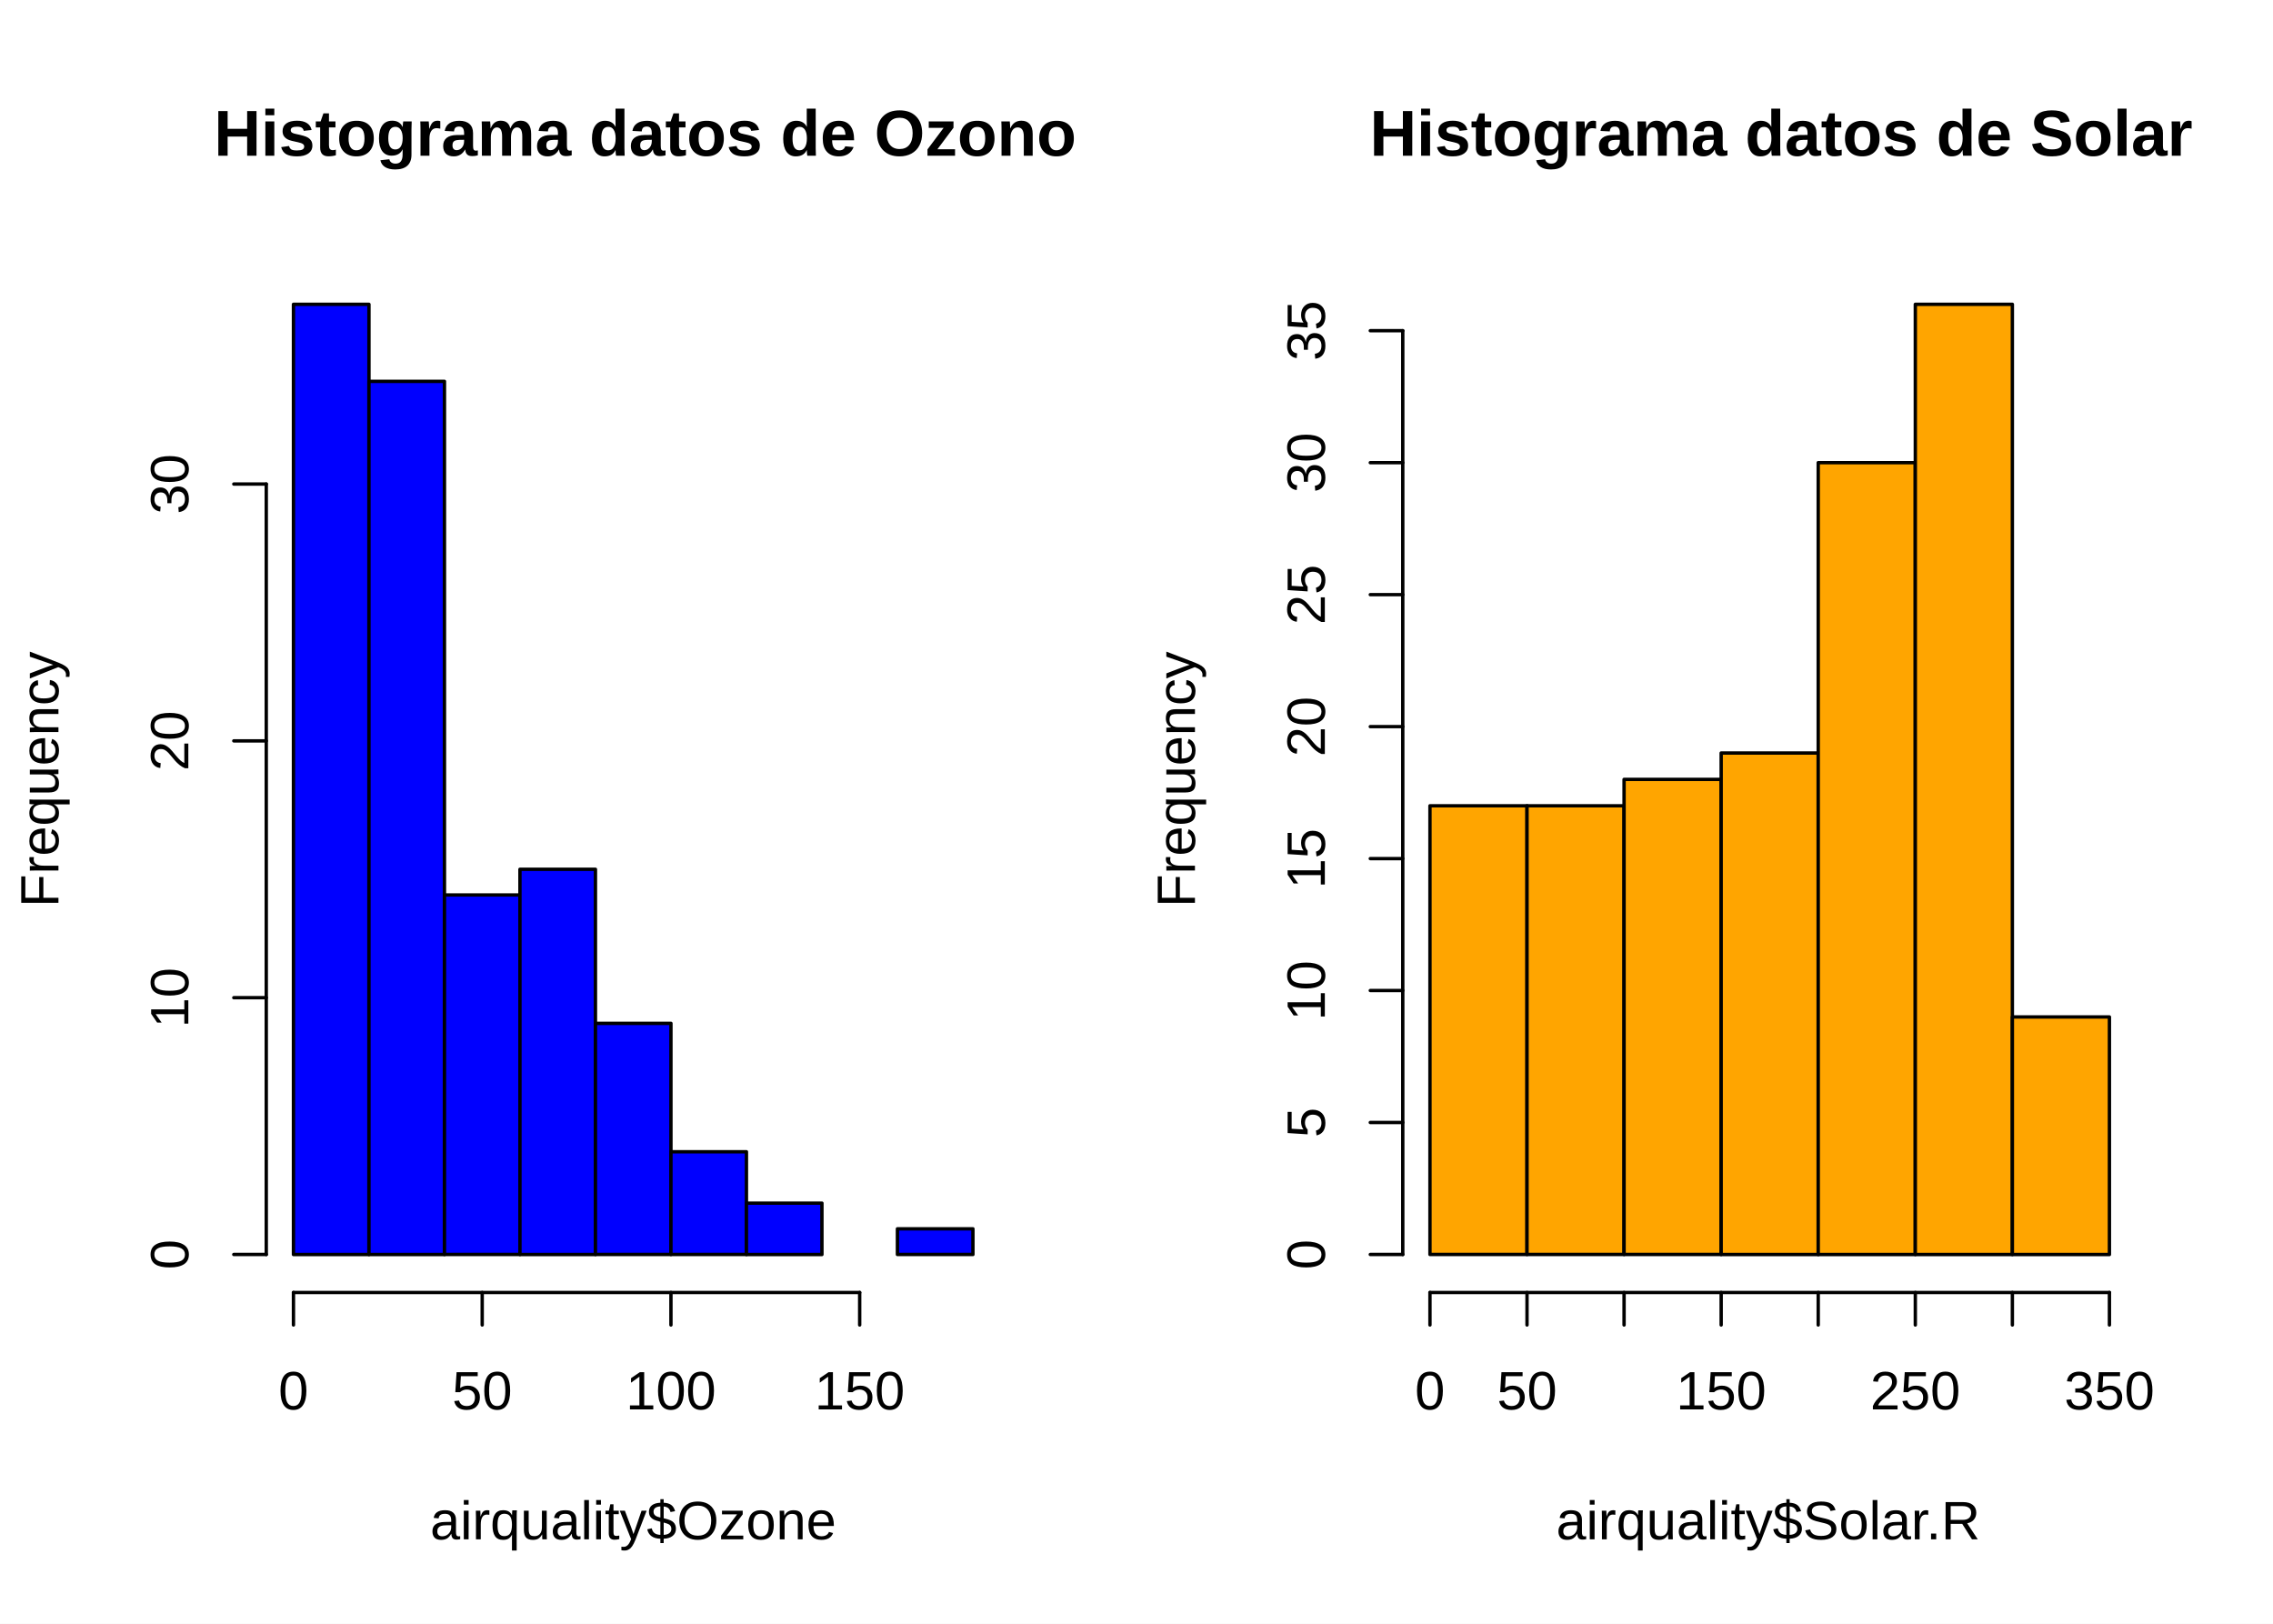
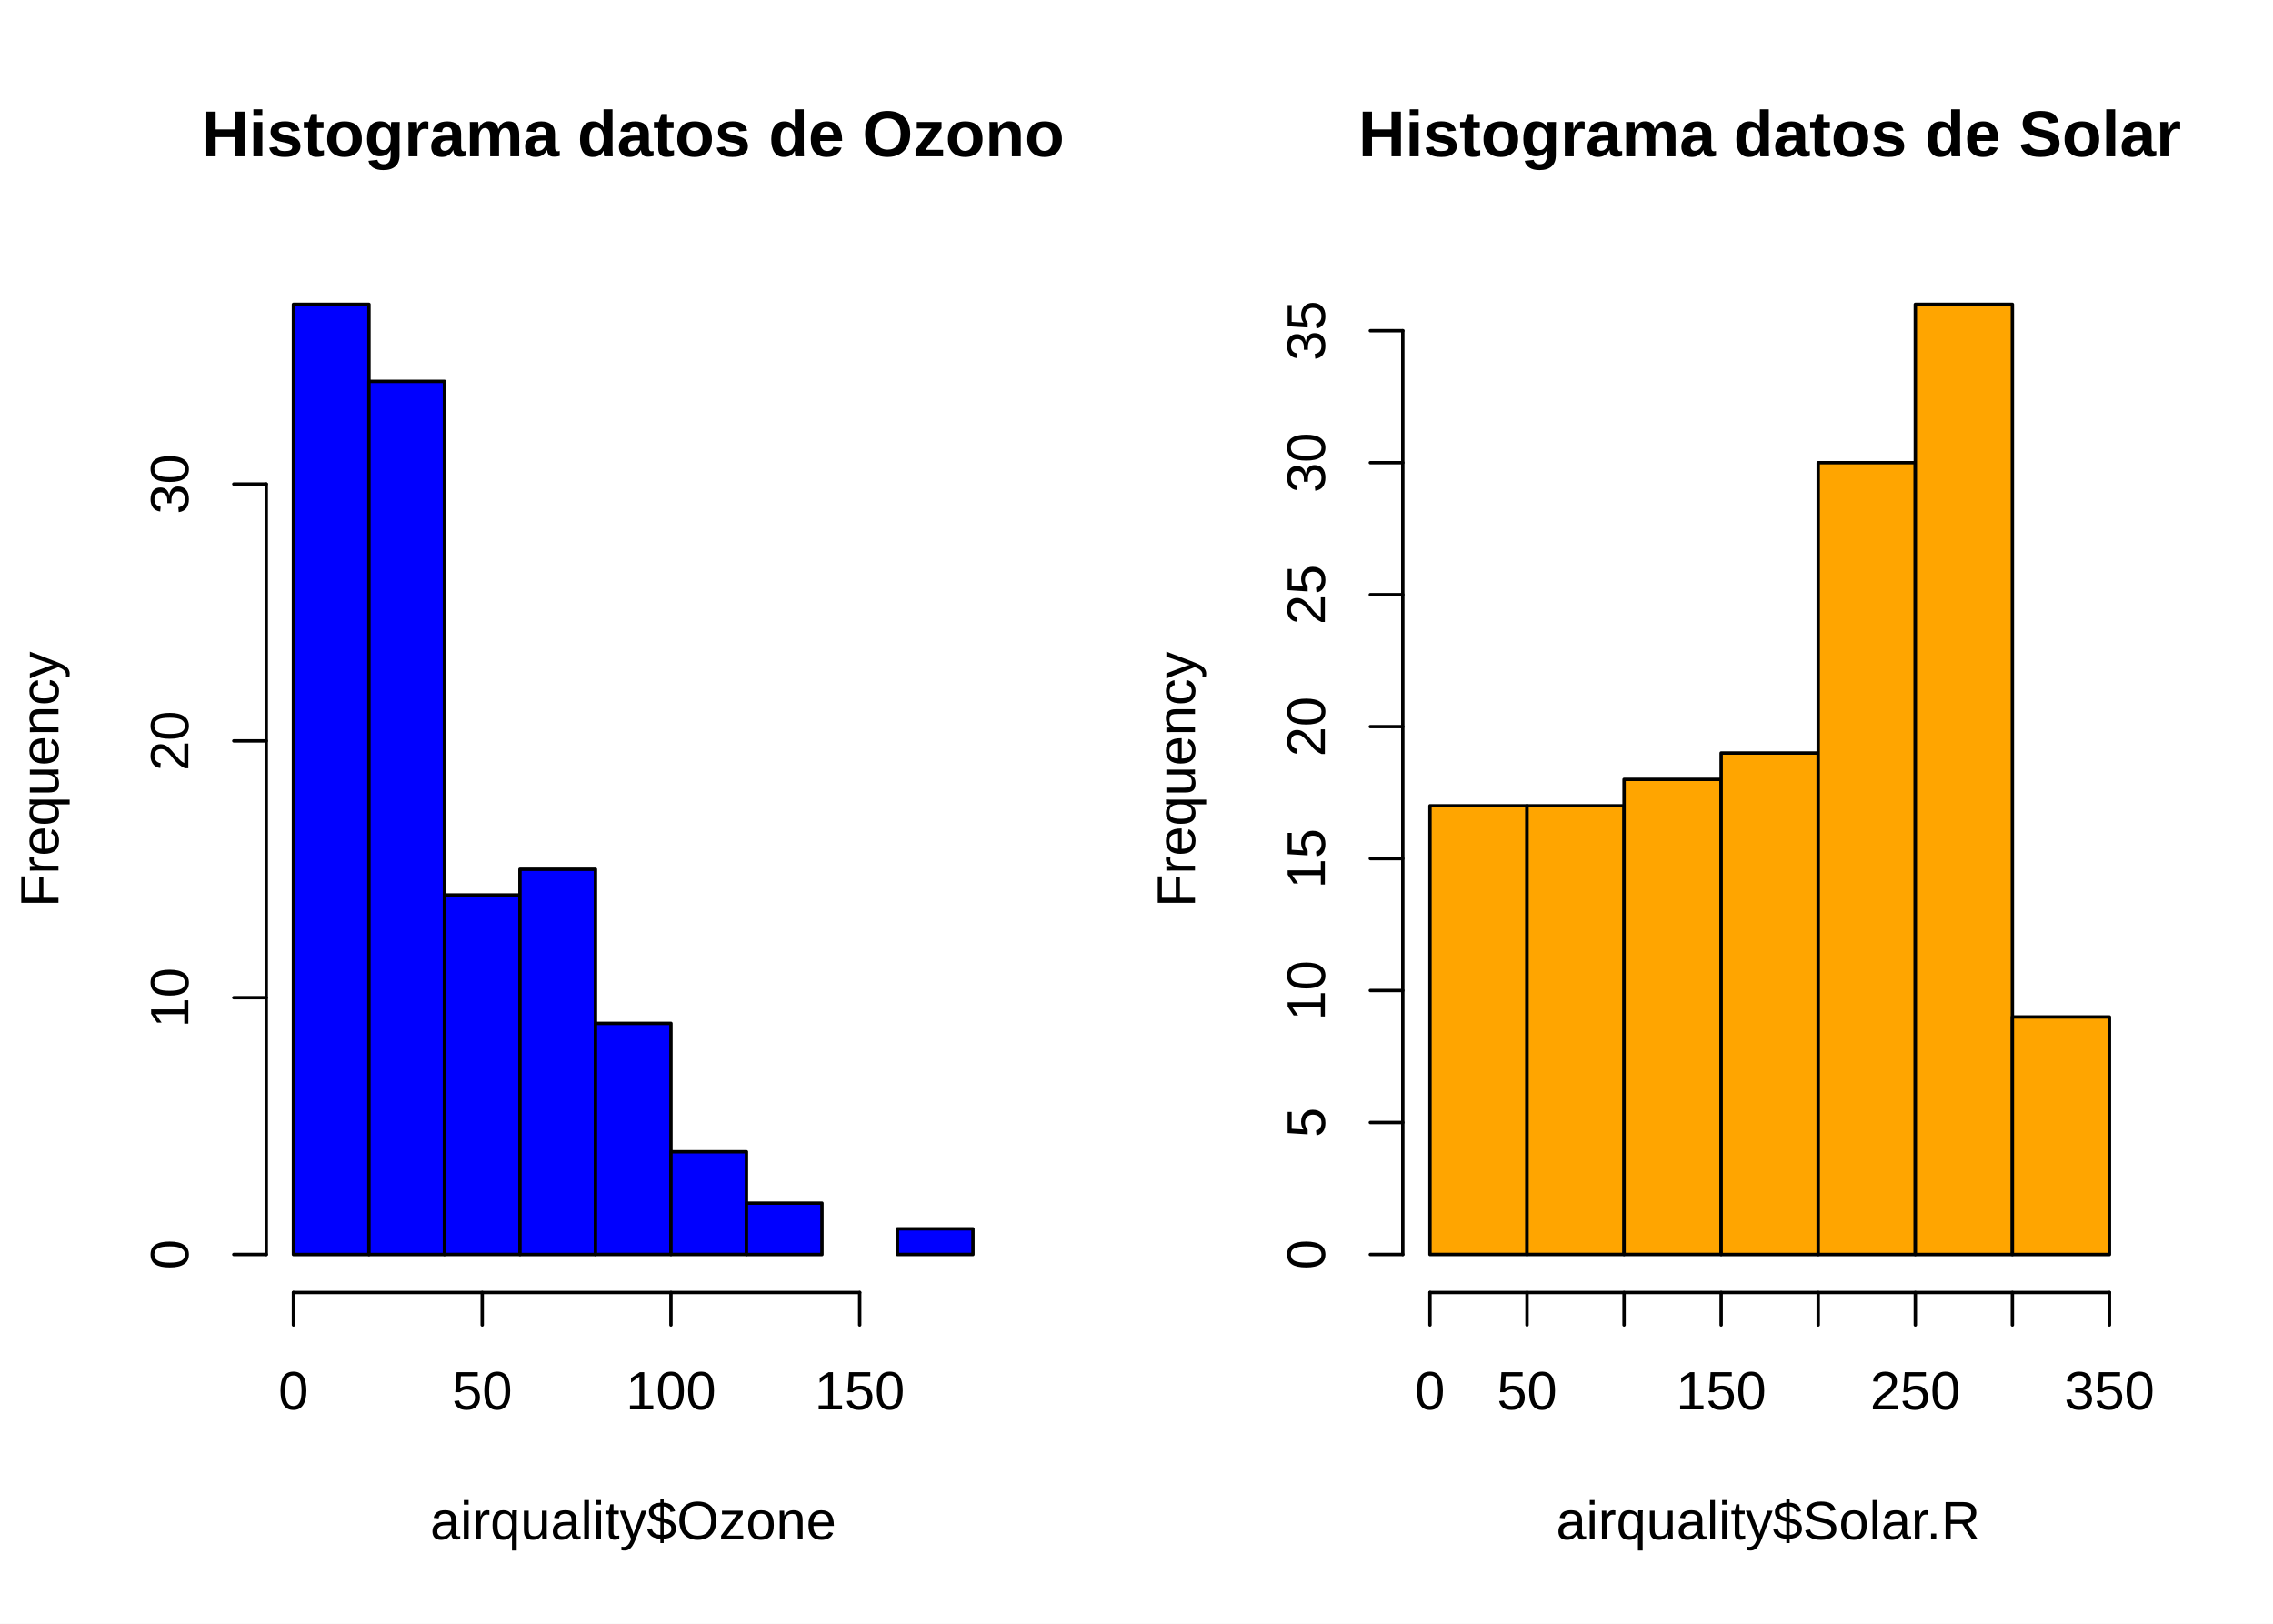
<svg xmlns="http://www.w3.org/2000/svg" viewBox="0 0 504.00 360.00">
  <defs>
    <style type="text/css">
    line, polyline, path, rect, circle {
      fill: none;
      stroke: #000000;
      stroke-linecap: round;
      stroke-linejoin: round;
      stroke-miterlimit: 10.00;
    }
  </style>
  </defs>
  <rect width="100%" height="100%" style="stroke: none; fill: #FFFFFF;" />
  <defs>
    <clipPath id="cpMHwyNTJ8MzYwfDA=">
      <rect x="0.00" y="0.00" width="252.00" height="360.00" />
    </clipPath>
  </defs>
  <g clip-path="url(#cpMHwyNTJ8MzYwfDA=)">
-     <text x="47.44" y="34.53" style="font-size: 14.40px; font-weight: bold; font-family: Arial;" textLength="185.91px" lengthAdjust="spacingAndGlyphs">Histograma datos de Ozono</text>
+     <text x="44.79" y="34.67" style="font-size: 14.40px; font-weight: bold; font-family: Arial;" textLength="191.22px" lengthAdjust="spacingAndGlyphs">Histograma datos de Ozono</text>
  </g>
  <g clip-path="url(#cpMHwyNTJ8MzYwfDA=)">
    <text x="95.37" y="341.28" style="font-size: 12.00px; font-family: Arial;" textLength="90.05px" lengthAdjust="spacingAndGlyphs">airquality$Ozone</text>
  </g>
  <g clip-path="url(#cpMHwyNTJ8MzYwfDA=)">
    <text transform="translate(12.96,201.15) rotate(-90)" style="font-size: 12.00px; font-family: Arial;" textLength="56.70px" lengthAdjust="spacingAndGlyphs">Frequency</text>
  </g>
  <defs>
    <clipPath id="cpMHw1MDR8MzYwfDA=">
      <rect x="0.00" y="0.00" width="504.00" height="360.00" />
    </clipPath>
  </defs>
  <line x1="65.07" y1="286.56" x2="190.62" y2="286.56" style="stroke-width: 0.75;" clip-path="url(#cpMHw1MDR8MzYwfDA=)" />
  <line x1="65.07" y1="286.56" x2="65.07" y2="293.76" style="stroke-width: 0.75;" clip-path="url(#cpMHw1MDR8MzYwfDA=)" />
  <line x1="106.92" y1="286.56" x2="106.92" y2="293.76" style="stroke-width: 0.75;" clip-path="url(#cpMHw1MDR8MzYwfDA=)" />
  <line x1="148.77" y1="286.56" x2="148.77" y2="293.76" style="stroke-width: 0.75;" clip-path="url(#cpMHw1MDR8MzYwfDA=)" />
  <line x1="190.62" y1="286.56" x2="190.62" y2="293.76" style="stroke-width: 0.75;" clip-path="url(#cpMHw1MDR8MzYwfDA=)" />
  <g clip-path="url(#cpMHw1MDR8MzYwfDA=)">
    <text x="61.73" y="312.48" style="font-size: 12.00px; font-family: Arial;" textLength="6.67px" lengthAdjust="spacingAndGlyphs">0</text>
  </g>
  <g clip-path="url(#cpMHw1MDR8MzYwfDA=)">
    <text x="100.24" y="312.48" style="font-size: 12.00px; font-family: Arial;" textLength="13.35px" lengthAdjust="spacingAndGlyphs">50</text>
  </g>
  <g clip-path="url(#cpMHw1MDR8MzYwfDA=)">
    <text x="138.76" y="312.48" style="font-size: 12.00px; font-family: Arial;" textLength="20.02px" lengthAdjust="spacingAndGlyphs">100</text>
  </g>
  <g clip-path="url(#cpMHw1MDR8MzYwfDA=)">
    <text x="180.61" y="312.48" style="font-size: 12.00px; font-family: Arial;" textLength="20.02px" lengthAdjust="spacingAndGlyphs">150</text>
  </g>
  <line x1="59.04" y1="278.13" x2="59.04" y2="107.32" style="stroke-width: 0.75;" clip-path="url(#cpMHw1MDR8MzYwfDA=)" />
  <line x1="59.04" y1="278.13" x2="51.84" y2="278.13" style="stroke-width: 0.75;" clip-path="url(#cpMHw1MDR8MzYwfDA=)" />
  <line x1="59.04" y1="221.20" x2="51.84" y2="221.20" style="stroke-width: 0.75;" clip-path="url(#cpMHw1MDR8MzYwfDA=)" />
  <line x1="59.04" y1="164.26" x2="51.84" y2="164.26" style="stroke-width: 0.75;" clip-path="url(#cpMHw1MDR8MzYwfDA=)" />
  <line x1="59.04" y1="107.32" x2="51.84" y2="107.32" style="stroke-width: 0.75;" clip-path="url(#cpMHw1MDR8MzYwfDA=)" />
  <g clip-path="url(#cpMHw1MDR8MzYwfDA=)">
    <text transform="translate(41.76,281.47) rotate(-90)" style="font-size: 12.00px; font-family: Arial;" textLength="6.67px" lengthAdjust="spacingAndGlyphs">0</text>
  </g>
  <g clip-path="url(#cpMHw1MDR8MzYwfDA=)">
    <text transform="translate(41.76,227.87) rotate(-90)" style="font-size: 12.00px; font-family: Arial;" textLength="13.35px" lengthAdjust="spacingAndGlyphs">10</text>
  </g>
  <g clip-path="url(#cpMHw1MDR8MzYwfDA=)">
    <text transform="translate(41.76,170.93) rotate(-90)" style="font-size: 12.00px; font-family: Arial;" textLength="13.35px" lengthAdjust="spacingAndGlyphs">20</text>
  </g>
  <g clip-path="url(#cpMHw1MDR8MzYwfDA=)">
    <text transform="translate(41.76,114.00) rotate(-90)" style="font-size: 12.00px; font-family: Arial;" textLength="13.35px" lengthAdjust="spacingAndGlyphs">30</text>
  </g>
  <defs>
    <clipPath id="cpNTkuMDR8MjIxLjc2fDI4Ni41Nnw1OS4wNA==">
      <rect x="59.04" y="59.04" width="162.72" height="227.52" />
    </clipPath>
  </defs>
  <rect x="65.07" y="67.47" width="16.74" height="210.67" style="stroke-width: 0.75; fill: #0000FF;" clip-path="url(#cpNTkuMDR8MjIxLjc2fDI4Ni41Nnw1OS4wNA==)" />
  <rect x="81.81" y="84.55" width="16.74" height="193.59" style="stroke-width: 0.75; fill: #0000FF;" clip-path="url(#cpNTkuMDR8MjIxLjc2fDI4Ni41Nnw1OS4wNA==)" />
  <rect x="98.55" y="198.42" width="16.74" height="79.71" style="stroke-width: 0.75; fill: #0000FF;" clip-path="url(#cpNTkuMDR8MjIxLjc2fDI4Ni41Nnw1OS4wNA==)" />
  <rect x="115.29" y="192.73" width="16.74" height="85.41" style="stroke-width: 0.75; fill: #0000FF;" clip-path="url(#cpNTkuMDR8MjIxLjc2fDI4Ni41Nnw1OS4wNA==)" />
  <rect x="132.03" y="226.89" width="16.74" height="51.24" style="stroke-width: 0.75; fill: #0000FF;" clip-path="url(#cpNTkuMDR8MjIxLjc2fDI4Ni41Nnw1OS4wNA==)" />
  <rect x="148.77" y="255.36" width="16.74" height="22.77" style="stroke-width: 0.75; fill: #0000FF;" clip-path="url(#cpNTkuMDR8MjIxLjc2fDI4Ni41Nnw1OS4wNA==)" />
  <rect x="165.51" y="266.75" width="16.74" height="11.39" style="stroke-width: 0.75; fill: #0000FF;" clip-path="url(#cpNTkuMDR8MjIxLjc2fDI4Ni41Nnw1OS4wNA==)" />
  <rect x="182.25" y="278.13" width="16.74" height="0.00" style="stroke-width: 0.75; fill: #0000FF;" clip-path="url(#cpNTkuMDR8MjIxLjc2fDI4Ni41Nnw1OS4wNA==)" />
  <rect x="198.99" y="272.44" width="16.74" height="5.69" style="stroke-width: 0.75; fill: #0000FF;" clip-path="url(#cpNTkuMDR8MjIxLjc2fDI4Ni41Nnw1OS4wNA==)" />
  <defs>
    <clipPath id="cpMzExLjA0fDQ3My43NnwyODYuNTZ8NTkuMDQ=">
      <rect x="311.04" y="59.04" width="162.72" height="227.52" />
    </clipPath>
  </defs>
  <defs>
    <clipPath id="cpMjUyfDUwNHwzNjB8MA==">
      <rect x="252.00" y="0.00" width="252.00" height="360.00" />
    </clipPath>
  </defs>
  <g clip-path="url(#cpMjUyfDUwNHwzNjB8MA==)">
-     <text x="303.71" y="34.53" style="font-size: 14.40px; font-weight: bold; font-family: Arial;" textLength="177.38px" lengthAdjust="spacingAndGlyphs">Histograma datos de Solar</text>
+     <text x="301.18" y="34.67" style="font-size: 14.40px; font-weight: bold; font-family: Arial;" textLength="182.45px" lengthAdjust="spacingAndGlyphs">Histograma datos de Solar</text>
  </g>
  <g clip-path="url(#cpMjUyfDUwNHwzNjB8MA==)">
    <text x="345.04" y="341.28" style="font-size: 12.00px; font-family: Arial;" textLength="94.71px" lengthAdjust="spacingAndGlyphs">airquality$Solar.R</text>
  </g>
  <g clip-path="url(#cpMjUyfDUwNHwzNjB8MA==)">
    <text transform="translate(264.96,201.15) rotate(-90)" style="font-size: 12.00px; font-family: Arial;" textLength="56.70px" lengthAdjust="spacingAndGlyphs">Frequency</text>
  </g>
  <defs>
    <clipPath id="cpMHw1MDR8MzYwfDA=">
      <rect x="0.00" y="0.00" width="504.00" height="360.00" />
    </clipPath>
  </defs>
  <line x1="317.07" y1="286.56" x2="467.73" y2="286.56" style="stroke-width: 0.75;" clip-path="url(#cpMHw1MDR8MzYwfDA=)" />
  <line x1="317.07" y1="286.56" x2="317.07" y2="293.76" style="stroke-width: 0.75;" clip-path="url(#cpMHw1MDR8MzYwfDA=)" />
  <line x1="338.59" y1="286.56" x2="338.59" y2="293.76" style="stroke-width: 0.75;" clip-path="url(#cpMHw1MDR8MzYwfDA=)" />
  <line x1="360.11" y1="286.56" x2="360.11" y2="293.76" style="stroke-width: 0.75;" clip-path="url(#cpMHw1MDR8MzYwfDA=)" />
  <line x1="381.64" y1="286.56" x2="381.64" y2="293.76" style="stroke-width: 0.75;" clip-path="url(#cpMHw1MDR8MzYwfDA=)" />
  <line x1="403.16" y1="286.56" x2="403.16" y2="293.76" style="stroke-width: 0.75;" clip-path="url(#cpMHw1MDR8MzYwfDA=)" />
  <line x1="424.69" y1="286.56" x2="424.69" y2="293.76" style="stroke-width: 0.75;" clip-path="url(#cpMHw1MDR8MzYwfDA=)" />
  <line x1="446.21" y1="286.56" x2="446.21" y2="293.76" style="stroke-width: 0.75;" clip-path="url(#cpMHw1MDR8MzYwfDA=)" />
  <line x1="467.73" y1="286.56" x2="467.73" y2="293.76" style="stroke-width: 0.75;" clip-path="url(#cpMHw1MDR8MzYwfDA=)" />
  <g clip-path="url(#cpMHw1MDR8MzYwfDA=)">
    <text x="313.73" y="312.48" style="font-size: 12.00px; font-family: Arial;" textLength="6.67px" lengthAdjust="spacingAndGlyphs">0</text>
  </g>
  <g clip-path="url(#cpMHw1MDR8MzYwfDA=)">
    <text x="331.92" y="312.48" style="font-size: 12.00px; font-family: Arial;" textLength="13.35px" lengthAdjust="spacingAndGlyphs">50</text>
  </g>
  <g clip-path="url(#cpMHw1MDR8MzYwfDA=)">
    <text x="371.63" y="312.48" style="font-size: 12.00px; font-family: Arial;" textLength="20.02px" lengthAdjust="spacingAndGlyphs">150</text>
  </g>
  <g clip-path="url(#cpMHw1MDR8MzYwfDA=)">
    <text x="414.67" y="312.48" style="font-size: 12.00px; font-family: Arial;" textLength="20.02px" lengthAdjust="spacingAndGlyphs">250</text>
  </g>
  <g clip-path="url(#cpMHw1MDR8MzYwfDA=)">
    <text x="457.72" y="312.48" style="font-size: 12.00px; font-family: Arial;" textLength="20.02px" lengthAdjust="spacingAndGlyphs">350</text>
  </g>
  <line x1="311.04" y1="278.13" x2="311.04" y2="73.32" style="stroke-width: 0.75;" clip-path="url(#cpMHw1MDR8MzYwfDA=)" />
  <line x1="311.04" y1="278.13" x2="303.84" y2="278.13" style="stroke-width: 0.75;" clip-path="url(#cpMHw1MDR8MzYwfDA=)" />
  <line x1="311.04" y1="248.87" x2="303.84" y2="248.87" style="stroke-width: 0.75;" clip-path="url(#cpMHw1MDR8MzYwfDA=)" />
  <line x1="311.04" y1="219.61" x2="303.84" y2="219.61" style="stroke-width: 0.75;" clip-path="url(#cpMHw1MDR8MzYwfDA=)" />
  <line x1="311.04" y1="190.36" x2="303.84" y2="190.36" style="stroke-width: 0.75;" clip-path="url(#cpMHw1MDR8MzYwfDA=)" />
  <line x1="311.04" y1="161.10" x2="303.84" y2="161.10" style="stroke-width: 0.75;" clip-path="url(#cpMHw1MDR8MzYwfDA=)" />
  <line x1="311.04" y1="131.84" x2="303.84" y2="131.84" style="stroke-width: 0.75;" clip-path="url(#cpMHw1MDR8MzYwfDA=)" />
  <line x1="311.04" y1="102.58" x2="303.84" y2="102.58" style="stroke-width: 0.75;" clip-path="url(#cpMHw1MDR8MzYwfDA=)" />
  <line x1="311.04" y1="73.32" x2="303.84" y2="73.32" style="stroke-width: 0.75;" clip-path="url(#cpMHw1MDR8MzYwfDA=)" />
  <g clip-path="url(#cpMHw1MDR8MzYwfDA=)">
    <text transform="translate(293.76,281.47) rotate(-90)" style="font-size: 12.00px; font-family: Arial;" textLength="6.67px" lengthAdjust="spacingAndGlyphs">0</text>
  </g>
  <g clip-path="url(#cpMHw1MDR8MzYwfDA=)">
    <text transform="translate(293.76,252.21) rotate(-90)" style="font-size: 12.00px; font-family: Arial;" textLength="6.67px" lengthAdjust="spacingAndGlyphs">5</text>
  </g>
  <g clip-path="url(#cpMHw1MDR8MzYwfDA=)">
    <text transform="translate(293.76,226.29) rotate(-90)" style="font-size: 12.00px; font-family: Arial;" textLength="13.35px" lengthAdjust="spacingAndGlyphs">10</text>
  </g>
  <g clip-path="url(#cpMHw1MDR8MzYwfDA=)">
    <text transform="translate(293.76,197.03) rotate(-90)" style="font-size: 12.00px; font-family: Arial;" textLength="13.35px" lengthAdjust="spacingAndGlyphs">15</text>
  </g>
  <g clip-path="url(#cpMHw1MDR8MzYwfDA=)">
    <text transform="translate(293.76,167.77) rotate(-90)" style="font-size: 12.00px; font-family: Arial;" textLength="13.35px" lengthAdjust="spacingAndGlyphs">20</text>
  </g>
  <g clip-path="url(#cpMHw1MDR8MzYwfDA=)">
    <text transform="translate(293.76,138.51) rotate(-90)" style="font-size: 12.00px; font-family: Arial;" textLength="13.35px" lengthAdjust="spacingAndGlyphs">25</text>
  </g>
  <g clip-path="url(#cpMHw1MDR8MzYwfDA=)">
    <text transform="translate(293.76,109.25) rotate(-90)" style="font-size: 12.00px; font-family: Arial;" textLength="13.35px" lengthAdjust="spacingAndGlyphs">30</text>
  </g>
  <g clip-path="url(#cpMHw1MDR8MzYwfDA=)">
    <text transform="translate(293.76,79.99) rotate(-90)" style="font-size: 12.00px; font-family: Arial;" textLength="13.35px" lengthAdjust="spacingAndGlyphs">35</text>
  </g>
  <defs>
    <clipPath id="cpMzExLjA0fDQ3My43NnwyODYuNTZ8NTkuMDQ=">
      <rect x="311.04" y="59.04" width="162.72" height="227.52" />
    </clipPath>
  </defs>
  <rect x="317.07" y="178.65" width="21.52" height="99.48" style="stroke-width: 0.75; fill: #FFA500;" clip-path="url(#cpMzExLjA0fDQ3My43NnwyODYuNTZ8NTkuMDQ=)" />
  <rect x="338.59" y="178.65" width="21.52" height="99.48" style="stroke-width: 0.75; fill: #FFA500;" clip-path="url(#cpMzExLjA0fDQ3My43NnwyODYuNTZ8NTkuMDQ=)" />
  <rect x="360.11" y="172.80" width="21.52" height="105.33" style="stroke-width: 0.75; fill: #FFA500;" clip-path="url(#cpMzExLjA0fDQ3My43NnwyODYuNTZ8NTkuMDQ=)" />
  <rect x="381.64" y="166.95" width="21.52" height="111.19" style="stroke-width: 0.75; fill: #FFA500;" clip-path="url(#cpMzExLjA0fDQ3My43NnwyODYuNTZ8NTkuMDQ=)" />
  <rect x="403.16" y="102.58" width="21.52" height="175.56" style="stroke-width: 0.75; fill: #FFA500;" clip-path="url(#cpMzExLjA0fDQ3My43NnwyODYuNTZ8NTkuMDQ=)" />
  <rect x="424.69" y="67.47" width="21.52" height="210.67" style="stroke-width: 0.75; fill: #FFA500;" clip-path="url(#cpMzExLjA0fDQ3My43NnwyODYuNTZ8NTkuMDQ=)" />
  <rect x="446.21" y="225.47" width="21.52" height="52.67" style="stroke-width: 0.75; fill: #FFA500;" clip-path="url(#cpMzExLjA0fDQ3My43NnwyODYuNTZ8NTkuMDQ=)" />
</svg>
